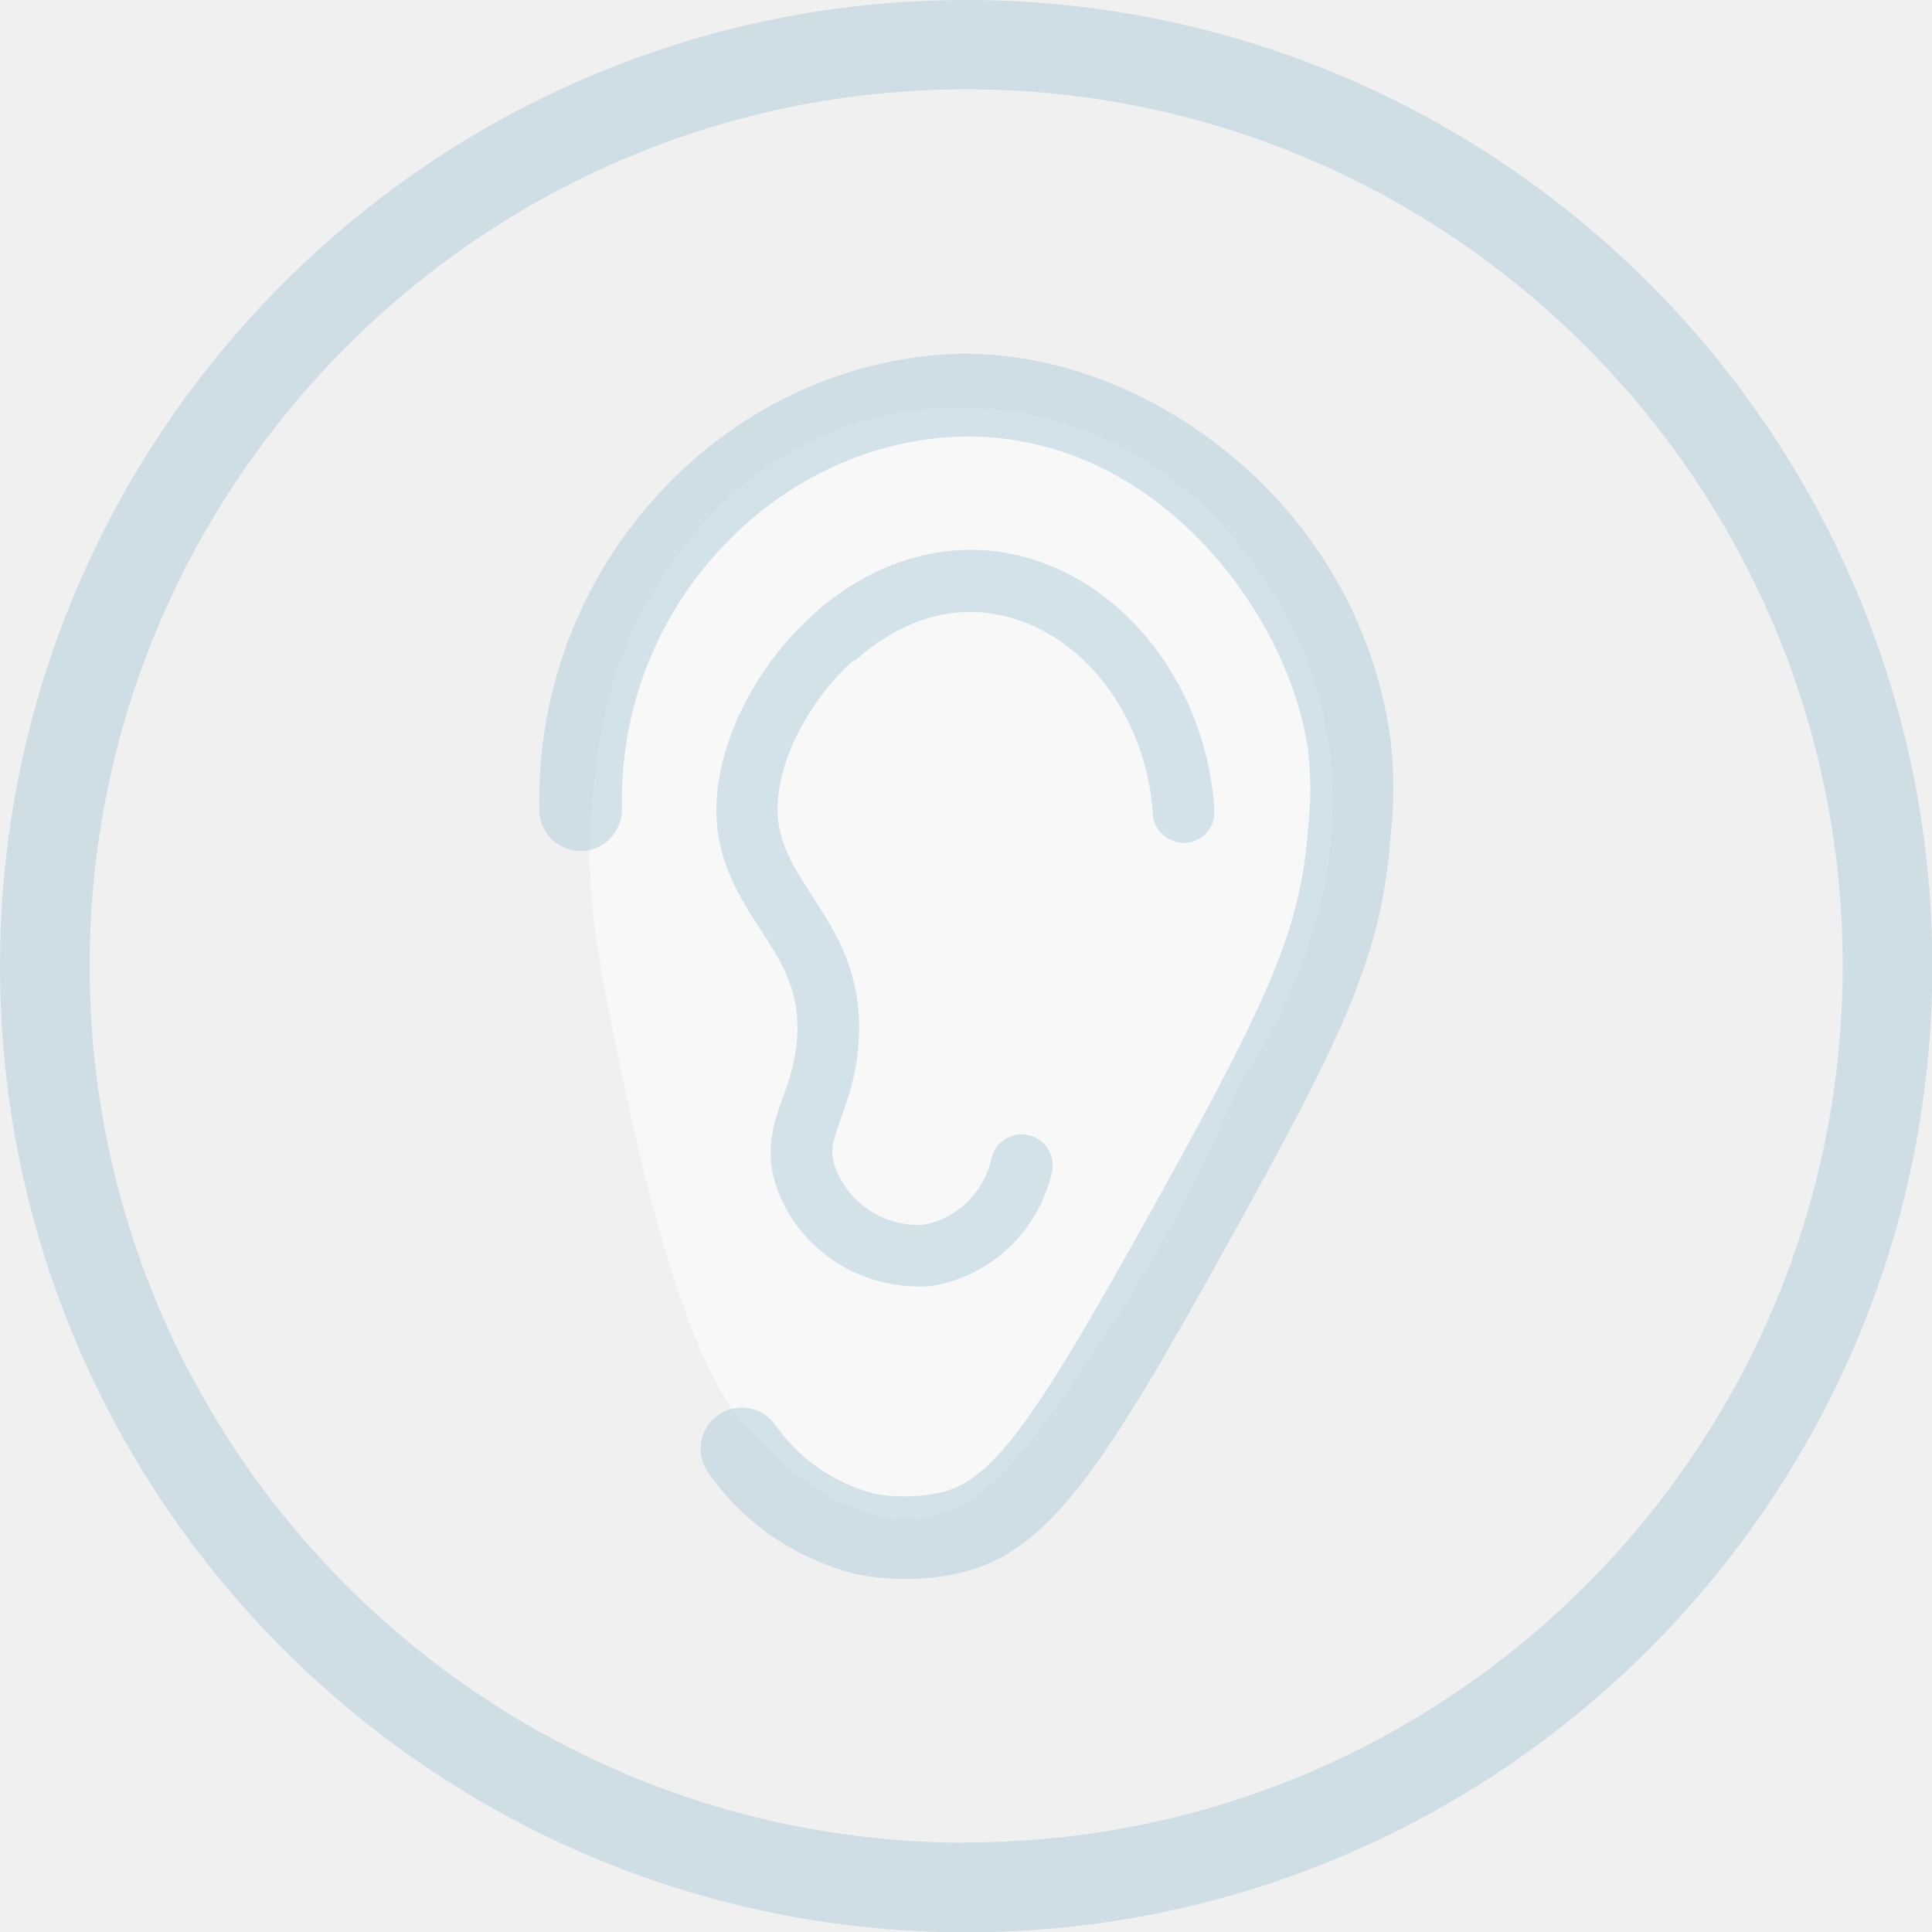
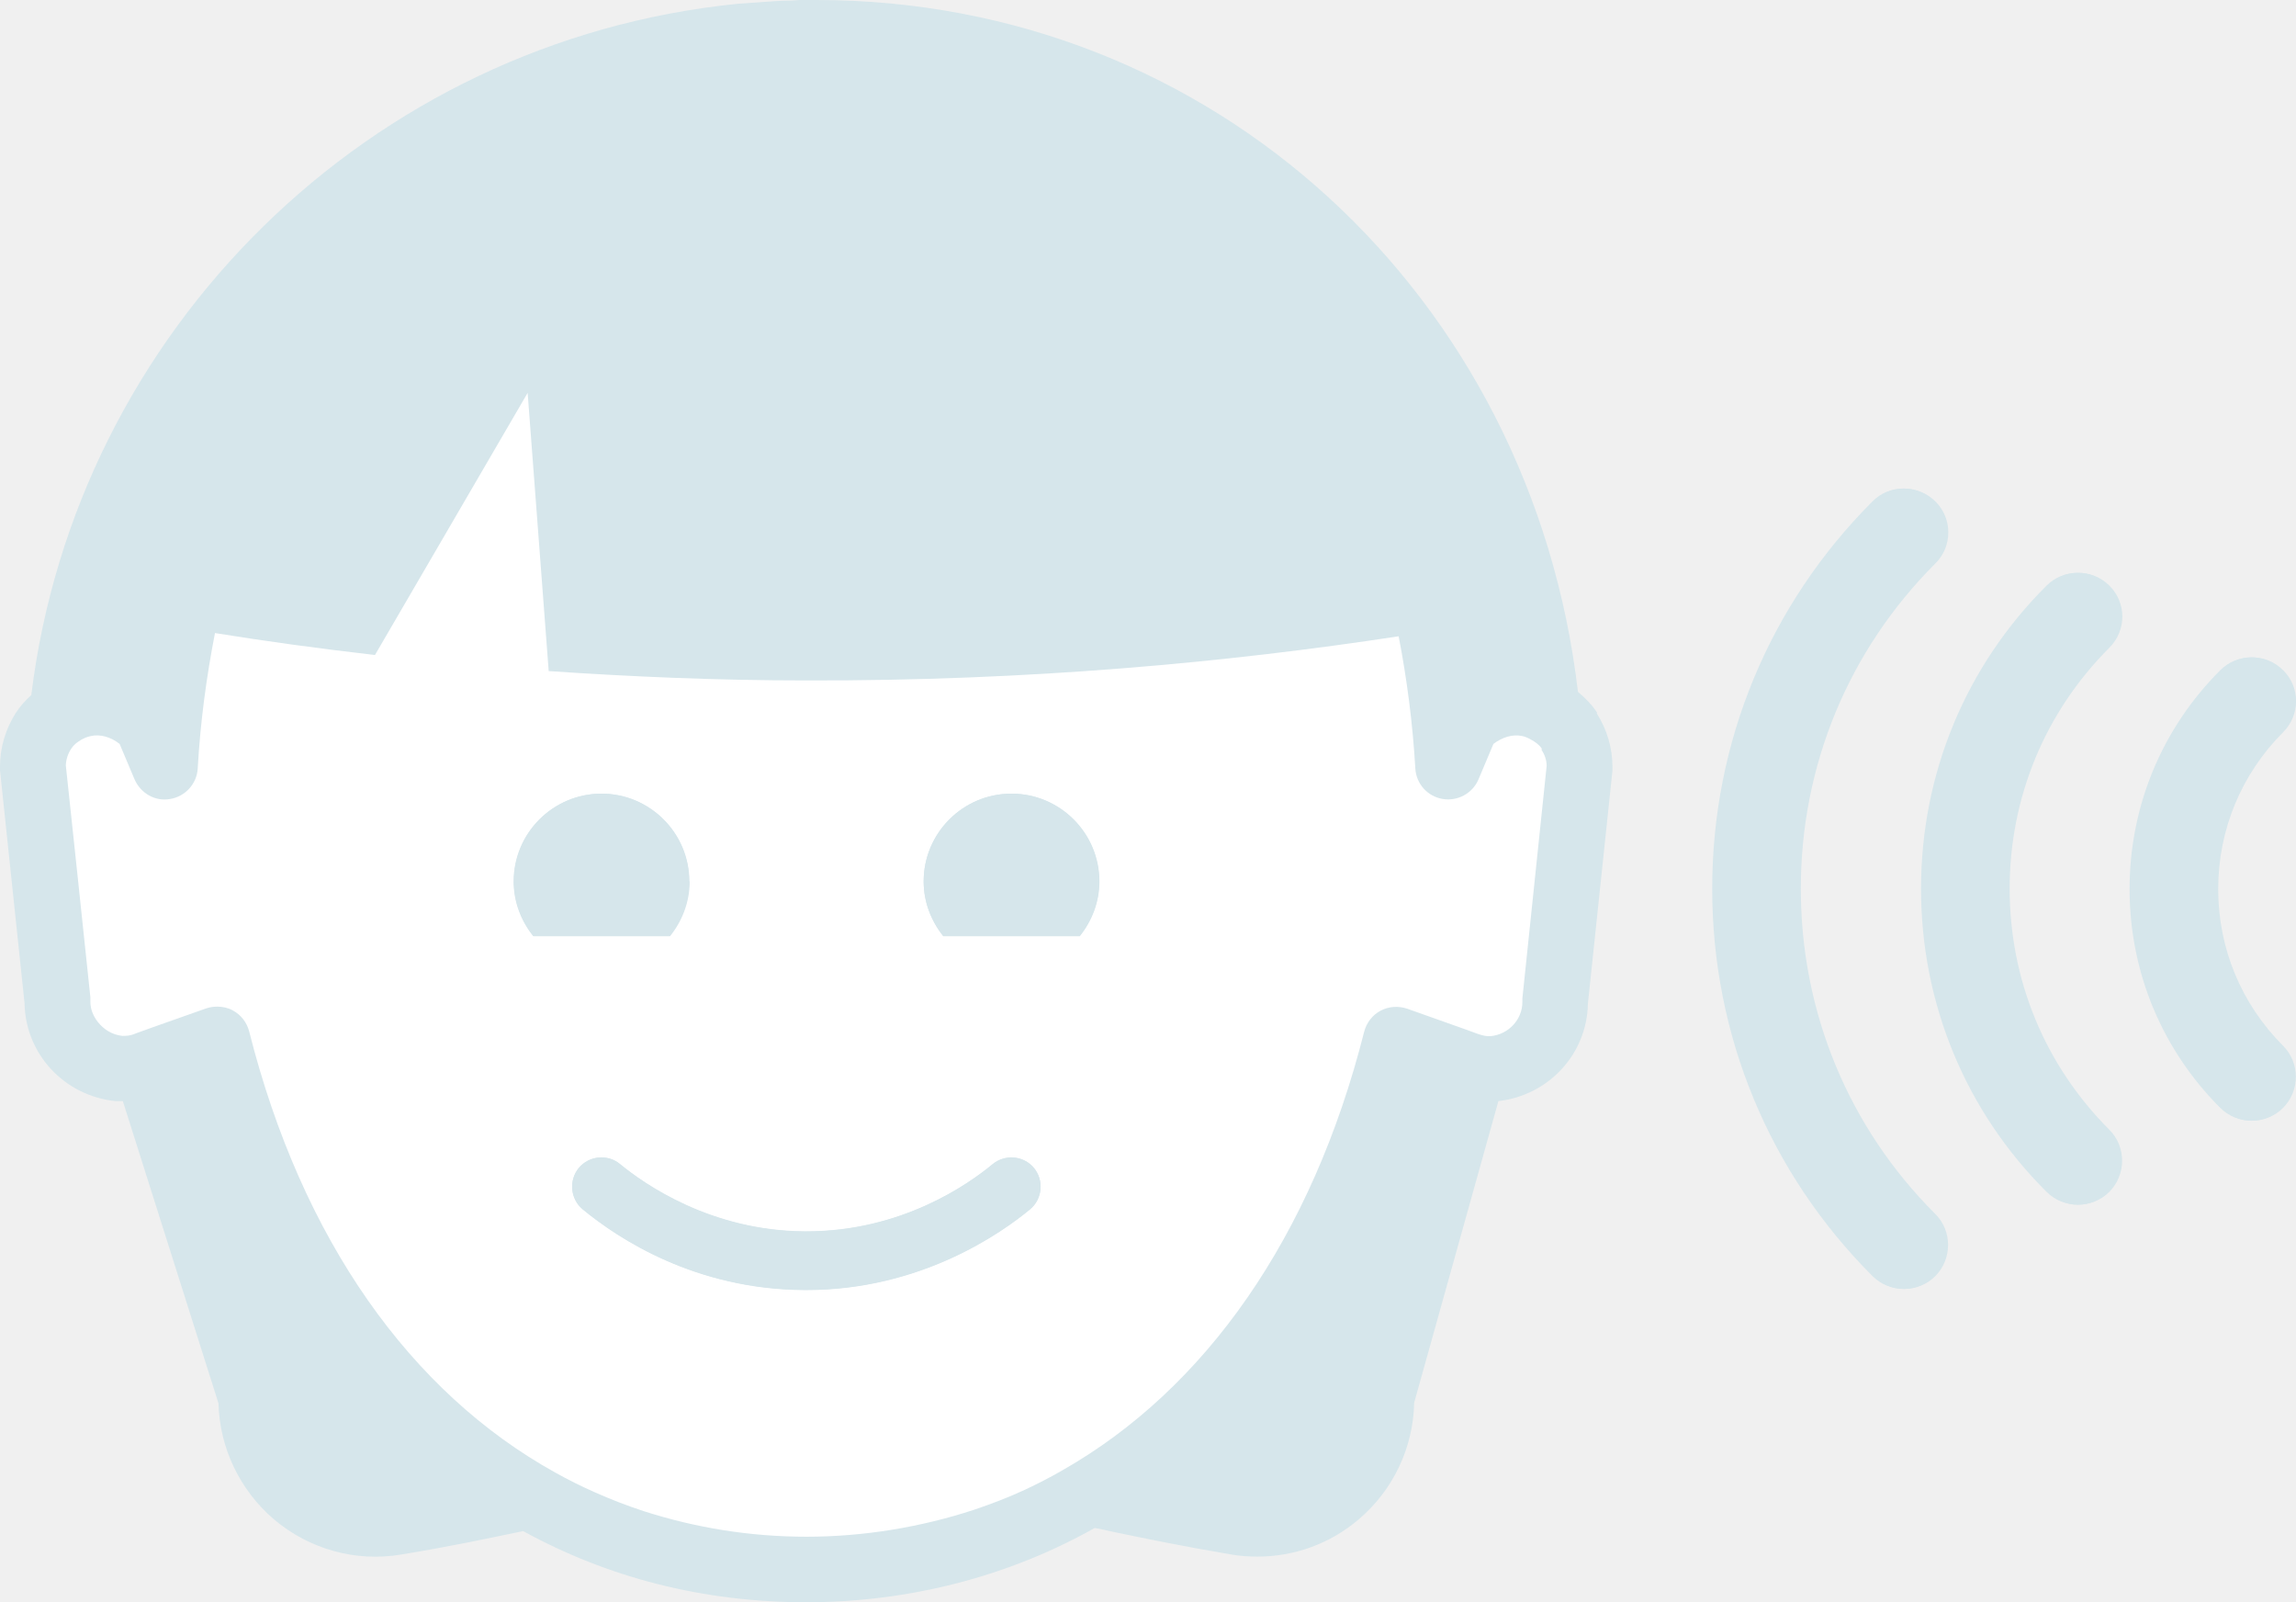
- <svg xmlns="http://www.w3.org/2000/svg" id="Ebene_1" width="59.71" height="59.71" viewBox="0 0 59.71 59.71">
+ <svg xmlns="http://www.w3.org/2000/svg" id="Ebene_1" width="78.5" height="54.76" viewBox="0 0 78.5 54.76">
  <defs>
-     <style>.cls-1{fill:#fff;}.cls-1,.cls-2{opacity:.5;}.cls-1,.cls-3{stroke-width:0px;}.cls-3{fill:#adccd8;}</style>
+     <style>.cls-1{fill:#d6e6eb;}.cls-1,.cls-2{stroke-width:0px;}.cls-2{fill:#fff;}</style>
  </defs>
-   <path class="cls-1" d="m20.19,18.31c-1.43,2.37-1.69,4.56-1.87,6.3-.31,2.88.15,5.1,1.08,9.43,1.7,7.91,3.24,9.64,3.8,10.22.85.87,2.81,2.9,5.17,2.67,2.11-.21,3.43-2.13,5.79-5.68,1.16-1.74,2.72-4.35,4.15-7.78.3-.41,4.69-6.52,2.04-13.17-.31-.77-2.38-5.74-7.61-7.27-.94-.28-3.7-.94-6.81.23-3.41,1.28-5.07,3.94-5.74,5.05Z" />
-   <g class="cls-2">
-     <path class="cls-3" d="m29.97,10.93c-3.4,0-6.75,1.42-9.26,3.96-2.68,2.72-4.12,6.33-4.04,10.16.01.7.6,1.27,1.3,1.25.7-.01,1.26-.6,1.25-1.3-.06-3.14,1.11-6.09,3.31-8.31,2.02-2.05,4.72-3.2,7.43-3.2,5.99.04,9.93,5.69,10.47,9.72.09.77.09,1.55,0,2.37-.23,3.1-1.17,5.2-4.56,11.32-3.78,6.83-5.13,8.87-6.84,9.24-.69.14-1.4.14-2.02.02-1.23-.32-2.31-1.07-3.04-2.11-.4-.58-1.19-.72-1.77-.32-.58.4-.72,1.2-.32,1.77,1.07,1.55,2.67,2.66,4.57,3.15.51.1,1.02.15,1.53.15s1.04-.05,1.57-.16c2.87-.62,4.53-3.22,8.56-10.5,3.39-6.12,4.6-8.6,4.87-12.32.11-.96.11-1.93,0-2.92-.98-7.34-7.5-11.92-12.99-11.96Z" />
-     <path class="cls-3" d="m26.41,20.43c1.24-1.12,2.68-1.65,4.07-1.49,2.73.31,4.94,2.98,5.15,6.22.03.53.49.91,1.01.89.53-.03.93-.49.89-1.02-.26-4.15-3.2-7.59-6.84-8-1.94-.21-3.92.48-5.57,1.97-1.83,1.66-3,4.05-2.98,6.1.02,1.55.73,2.65,1.35,3.61.68,1.04,1.26,1.94,1.14,3.44-.06.71-.24,1.24-.43,1.75-.28.79-.61,1.69-.17,2.87.67,1.8,2.41,2.99,4.38,2.99.11,0,.23,0,.34-.01,1.85-.28,3.36-1.7,3.76-3.53.11-.52-.21-1.03-.73-1.14-.52-.11-1.03.22-1.14.73-.23,1.06-1.11,1.88-2.1,2.04-1.18.08-2.3-.64-2.72-1.75-.19-.5-.09-.82.18-1.56.2-.57.46-1.28.53-2.25.17-2.14-.69-3.47-1.45-4.63-.55-.86-1.03-1.59-1.05-2.6-.02-1.5.93-3.37,2.35-4.66Z" />
-     <path class="cls-3" d="m29.86,0C13.39,0,0,13.39,0,29.86s13.39,29.86,29.86,29.86,29.86-13.39,29.86-29.86S46.32,0,29.86,0Zm0,56.95c-14.94,0-27.09-12.15-27.09-27.09S14.92,2.76,29.86,2.76s27.09,12.15,27.09,27.09-12.15,27.09-27.09,27.09Z" />
-   </g>
+   <path class="cls-1" d="M61.54,30.38c0-4.21,1.63-8.15,4.6-11.12.59-.58.59-1.54,0-2.12s-1.54-.59-2.12,0c-3.53,3.53-5.48,8.23-5.48,13.24s1.95,9.71,5.48,13.24c.29.29.68.44,1.06.44s.77-.15,1.06-.44c.58-.59.58-1.54,0-2.12-2.97-2.96-4.6-6.91-4.6-11.12Z" />
+   <path class="cls-1" d="M72.09,20.02c-.59-.59-1.54-.58-2.12,0-2.77,2.76-4.29,6.44-4.29,10.36s1.52,7.6,4.29,10.36c.29.29.68.44,1.06.44s.77-.15,1.06-.44c.58-.59.58-1.54,0-2.12-2.2-2.2-3.41-5.12-3.41-8.24s1.21-6.04,3.41-8.24c.59-.59.59-1.54,0-2.12Z" />
+   <path class="cls-1" d="M75.81,30.39c0-2.02.79-3.93,2.22-5.36.59-.59.59-1.54,0-2.12-.59-.59-1.54-.58-2.12,0-2,2-3.1,4.66-3.1,7.48s1.1,5.48,3.1,7.48c.29.29.68.44,1.06.44s.77-.15,1.06-.44c.58-.59.58-1.54,0-2.12-1.43-1.43-2.22-3.33-2.22-5.36Z" />
+   <path class="cls-1" d="M54.61,24.37c-.18-.28-.41-.51-.66-.72C52.37,10.15,41.51,0,27.92,0c-.05,0-.1,0-.14,0-.07,0-.13-.01-.2-.01-.2,0-.4.03-.6.03-.31,0-.61.03-.92.05-.28.02-.56.04-.84.06C12.65,1.39,2.6,11.28,1.07,23.76c-.2.18-.38.38-.53.61-.35.55-.54,1.18-.54,1.84,0,.04,0,.08,0,.12l.84,7.97c.03,1.73,1.36,3.16,3.11,3.34.08,0,.17,0,.25,0l3.27,10.33c.04,1.53.73,2.97,1.9,3.97,1.21,1.02,2.79,1.46,4.34,1.2,1.71-.28,2.96-.55,4.07-.78.04,0,.07-.02.11-.02,2.88,1.58,6.13,2.43,9.67,2.43s6.94-.89,9.87-2.54c.2.04.4.08.61.13,1.11.23,2.36.49,4.07.78.29.05.59.07.88.07,1.26,0,2.49-.44,3.46-1.27,1.18-1,1.87-2.45,1.9-3.99l2.88-10.31c1.73-.2,3.03-1.62,3.06-3.33l.84-7.97s0-.08,0-.12c0-.66-.19-1.29-.54-1.84Z" />
+   <path class="cls-1" d="M52.51,29.8l-.45,4.31s0,.08,0,.12c0,.6-.47,1.1-1.09,1.17,0,0,0,0-.01,0-.11.01-.26-.02-.43-.08l-.41-.15-2-.71c-.3-.11-.63-.08-.91.07s-.48.41-.56.72c-1.78,7.04-5.43,12.22-10.3,14.98-.43.24-.87.47-1.31.68-.56.26-1.14.49-1.73.68-1.79.6-3.7.92-5.72.92s-3.81-.31-5.56-.87c-.58-.19-1.15-.41-1.71-.66-.45-.2-.89-.42-1.32-.66-4.95-2.74-8.67-7.96-10.47-15.08-.08-.31-.28-.57-.56-.72-.17-.09-.35-.13-.53-.13-.13,0-.25.02-.38.06l-1.84.65-.58.21c-.08.03-.16.05-.24.07-.08.01-.15.02-.21.01-.35-.04-.63-.22-.83-.47-.16-.2-.26-.43-.26-.7,0-.04,0-.08,0-.12v-.03s-.44-4.17-.44-4.17l-.4-3.76c0-.2.07-.39.18-.56.07-.11.16-.19.25-.25.16-.11.32-.17.43-.19.32-.07.69.04.98.27l.51,1.21c.2.48.71.77,1.23.67.52-.09.9-.52.93-1.04.09-1.6.29-3.14.59-4.63,1.74.27,3.56.53,5.47.75l5.22-8.96.72,9.51c2.8.19,5.73.31,8.81.32,7.62.02,14.43-.62,20.25-1.51.28,1.45.48,2.96.57,4.52.03.52.42.95.93,1.04.51.09,1.02-.19,1.23-.67l.51-1.21c.3-.24.66-.34.98-.27.11.02.21.07.3.12.15.08.29.18.38.32t0,0c.11.17.17.36.18.56l-.38,3.64Z" />
+   <path class="cls-2" d="M52.72,25.6s0,0,0,0c-.09-.14-.23-.24-.38-.32-.09-.05-.19-.1-.3-.12-.32-.07-.68.04-.98.27l-.51,1.21c-.2.48-.72.76-1.23.67-.52-.09-.9-.52-.93-1.04-.09-1.56-.29-3.07-.57-4.52-5.82.89-12.63,1.53-20.25,1.51-3.07,0-6.01-.13-8.81-.32l-.72-9.51-5.22,8.96c-1.91-.22-3.74-.47-5.47-.75-.29,1.49-.5,3.03-.59,4.63-.03.52-.42.95-.93,1.04-.52.1-1.02-.19-1.23-.67l-.51-1.21c-.3-.24-.67-.34-.98-.27-.11.02-.28.08-.43.19-.09.06-.18.14-.25.25-.11.17-.17.36-.18.56l.4,3.76.44,4.17v.03s0,.08,0,.12c0,.26.1.5.26.7.2.25.48.43.83.47.06,0,.13,0,.21-.01.07-.01.15-.03.24-.07l.58-.21,1.84-.65c.12-.04.25-.06.38-.06.18,0,.37.04.53.13.28.15.48.41.56.72,1.8,7.12,5.52,12.34,10.47,15.08.43.24.87.46,1.32.66.56.25,1.13.47,1.71.66,1.75.56,3.6.87,5.56.87s3.92-.33,5.72-.92c.59-.2,1.17-.42,1.73-.68.45-.21.88-.43,1.31-.68,4.86-2.77,8.52-7.94,10.3-14.98.08-.31.28-.57.56-.72s.61-.17.91-.07l2,.71.41.15c.17.06.32.09.43.08,0,0,0,0,.01,0,.62-.06,1.09-.57,1.09-1.17,0-.04,0-.08,0-.12l.45-4.31.38-3.64c0-.2-.07-.39-.18-.56ZM27.57,42.1c3.25,0,5.53-1.61,6.37-2.3.43-.35,1.05-.29,1.41.13.35.42.29,1.06-.13,1.41-1,.83-3.75,2.76-7.65,2.76h-.07c-3.72-.02-6.34-1.74-7.58-2.76-.42-.35-.48-.98-.13-1.41.35-.42.98-.49,1.41-.13.83.69,3.1,2.28,6.31,2.3h.06ZM18.23,32c-.41-.51-.67-1.16-.67-1.87,0-1.66,1.35-3,3-3s3,1.35,3,3c0,.71-.26,1.35-.67,1.87h-4.67ZM36.92,32h-4.67c-.41-.51-.67-1.16-.67-1.87,0-1.66,1.35-3,3-3s3,1.35,3,3c0,.71-.26,1.35-.67,1.87Z" />
+   <path class="cls-1" d="M33.94,39.79c-.84.7-3.12,2.3-6.37,2.3h-.06c-3.21-.02-5.48-1.62-6.31-2.3-.42-.35-1.06-.29-1.41.13-.35.42-.29,1.06.13,1.41,1.23,1.02,3.86,2.74,7.58,2.76h.07c3.9,0,6.64-1.93,7.65-2.76.42-.35.48-.98.13-1.41-.35-.42-.98-.48-1.41-.13Z" />
+   <path class="cls-1" d="M34.58,27.13c-1.66,0-3,1.35-3,3,0,.71.26,1.35.67,1.87h4.67c.41-.51.67-1.16.67-1.87,0-1.66-1.35-3-3-3Z" />
+   <path class="cls-1" d="M23.57,30.13c0-1.66-1.35-3-3-3s-3,1.35-3,3c0,.71.26,1.35.67,1.87h4.67c.41-.51.67-1.16.67-1.87Z" />
+   <path class="cls-1" d="M61.57,30.38c0-4.21,1.63-8.15,4.6-11.12.59-.58.59-1.54,0-2.12s-1.54-.59-2.12,0c-3.53,3.53-5.48,8.23-5.48,13.24s1.95,9.71,5.48,13.24c.29.29.68.44,1.06.44s.77-.15,1.06-.44c.58-.59.58-1.54,0-2.12-2.97-2.96-4.6-6.91-4.6-11.12Z" />
+   <path class="cls-1" d="M72.12,20.02c-.59-.59-1.54-.58-2.12,0-2.77,2.76-4.29,6.44-4.29,10.36s1.52,7.6,4.29,10.36c.29.29.68.44,1.06.44s.77-.15,1.06-.44c.58-.59.58-1.54,0-2.12-2.2-2.2-3.41-5.12-3.41-8.24s1.21-6.04,3.41-8.24c.59-.59.59-1.54,0-2.12Z" />
+   <path class="cls-1" d="M75.84,30.39c0-2.02.79-3.93,2.22-5.36.59-.59.59-1.54,0-2.12-.59-.59-1.54-.58-2.12,0-2,2-3.1,4.66-3.1,7.48s1.1,5.48,3.1,7.48c.29.29.68.44,1.06.44s.77-.15,1.06-.44c.58-.59.58-1.54,0-2.12-1.43-1.43-2.22-3.33-2.22-5.36Z" />
</svg>
